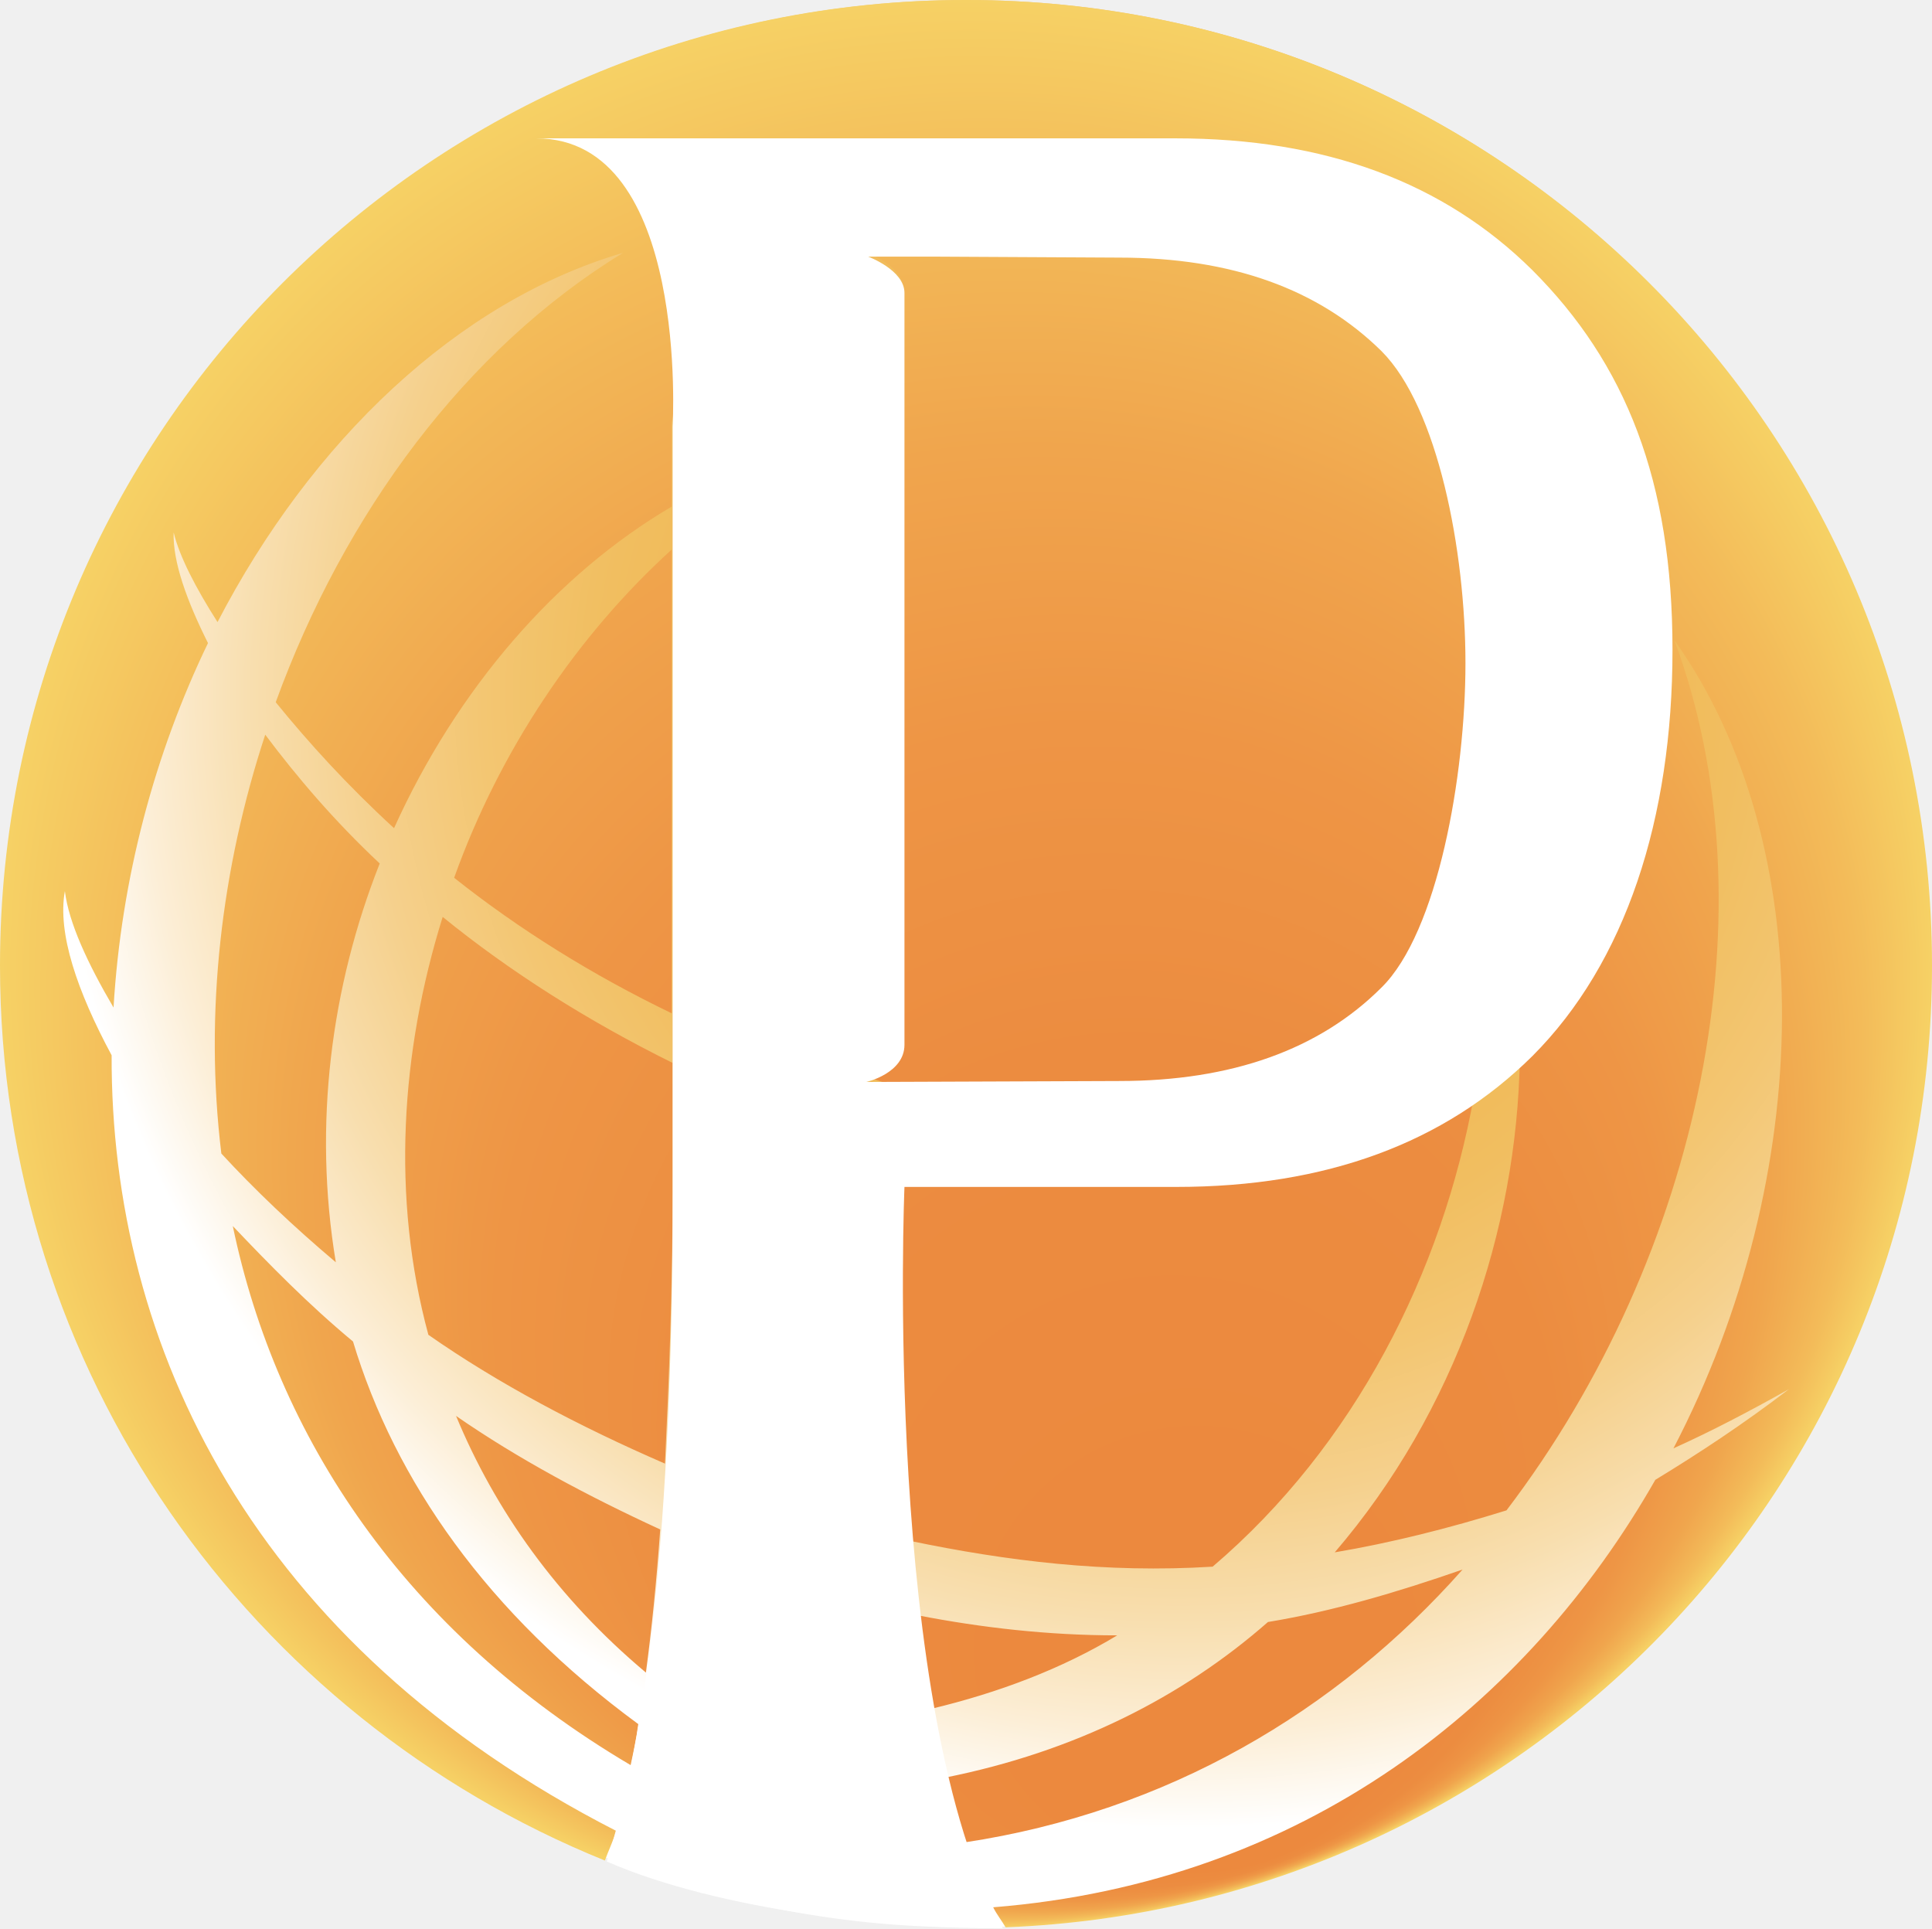
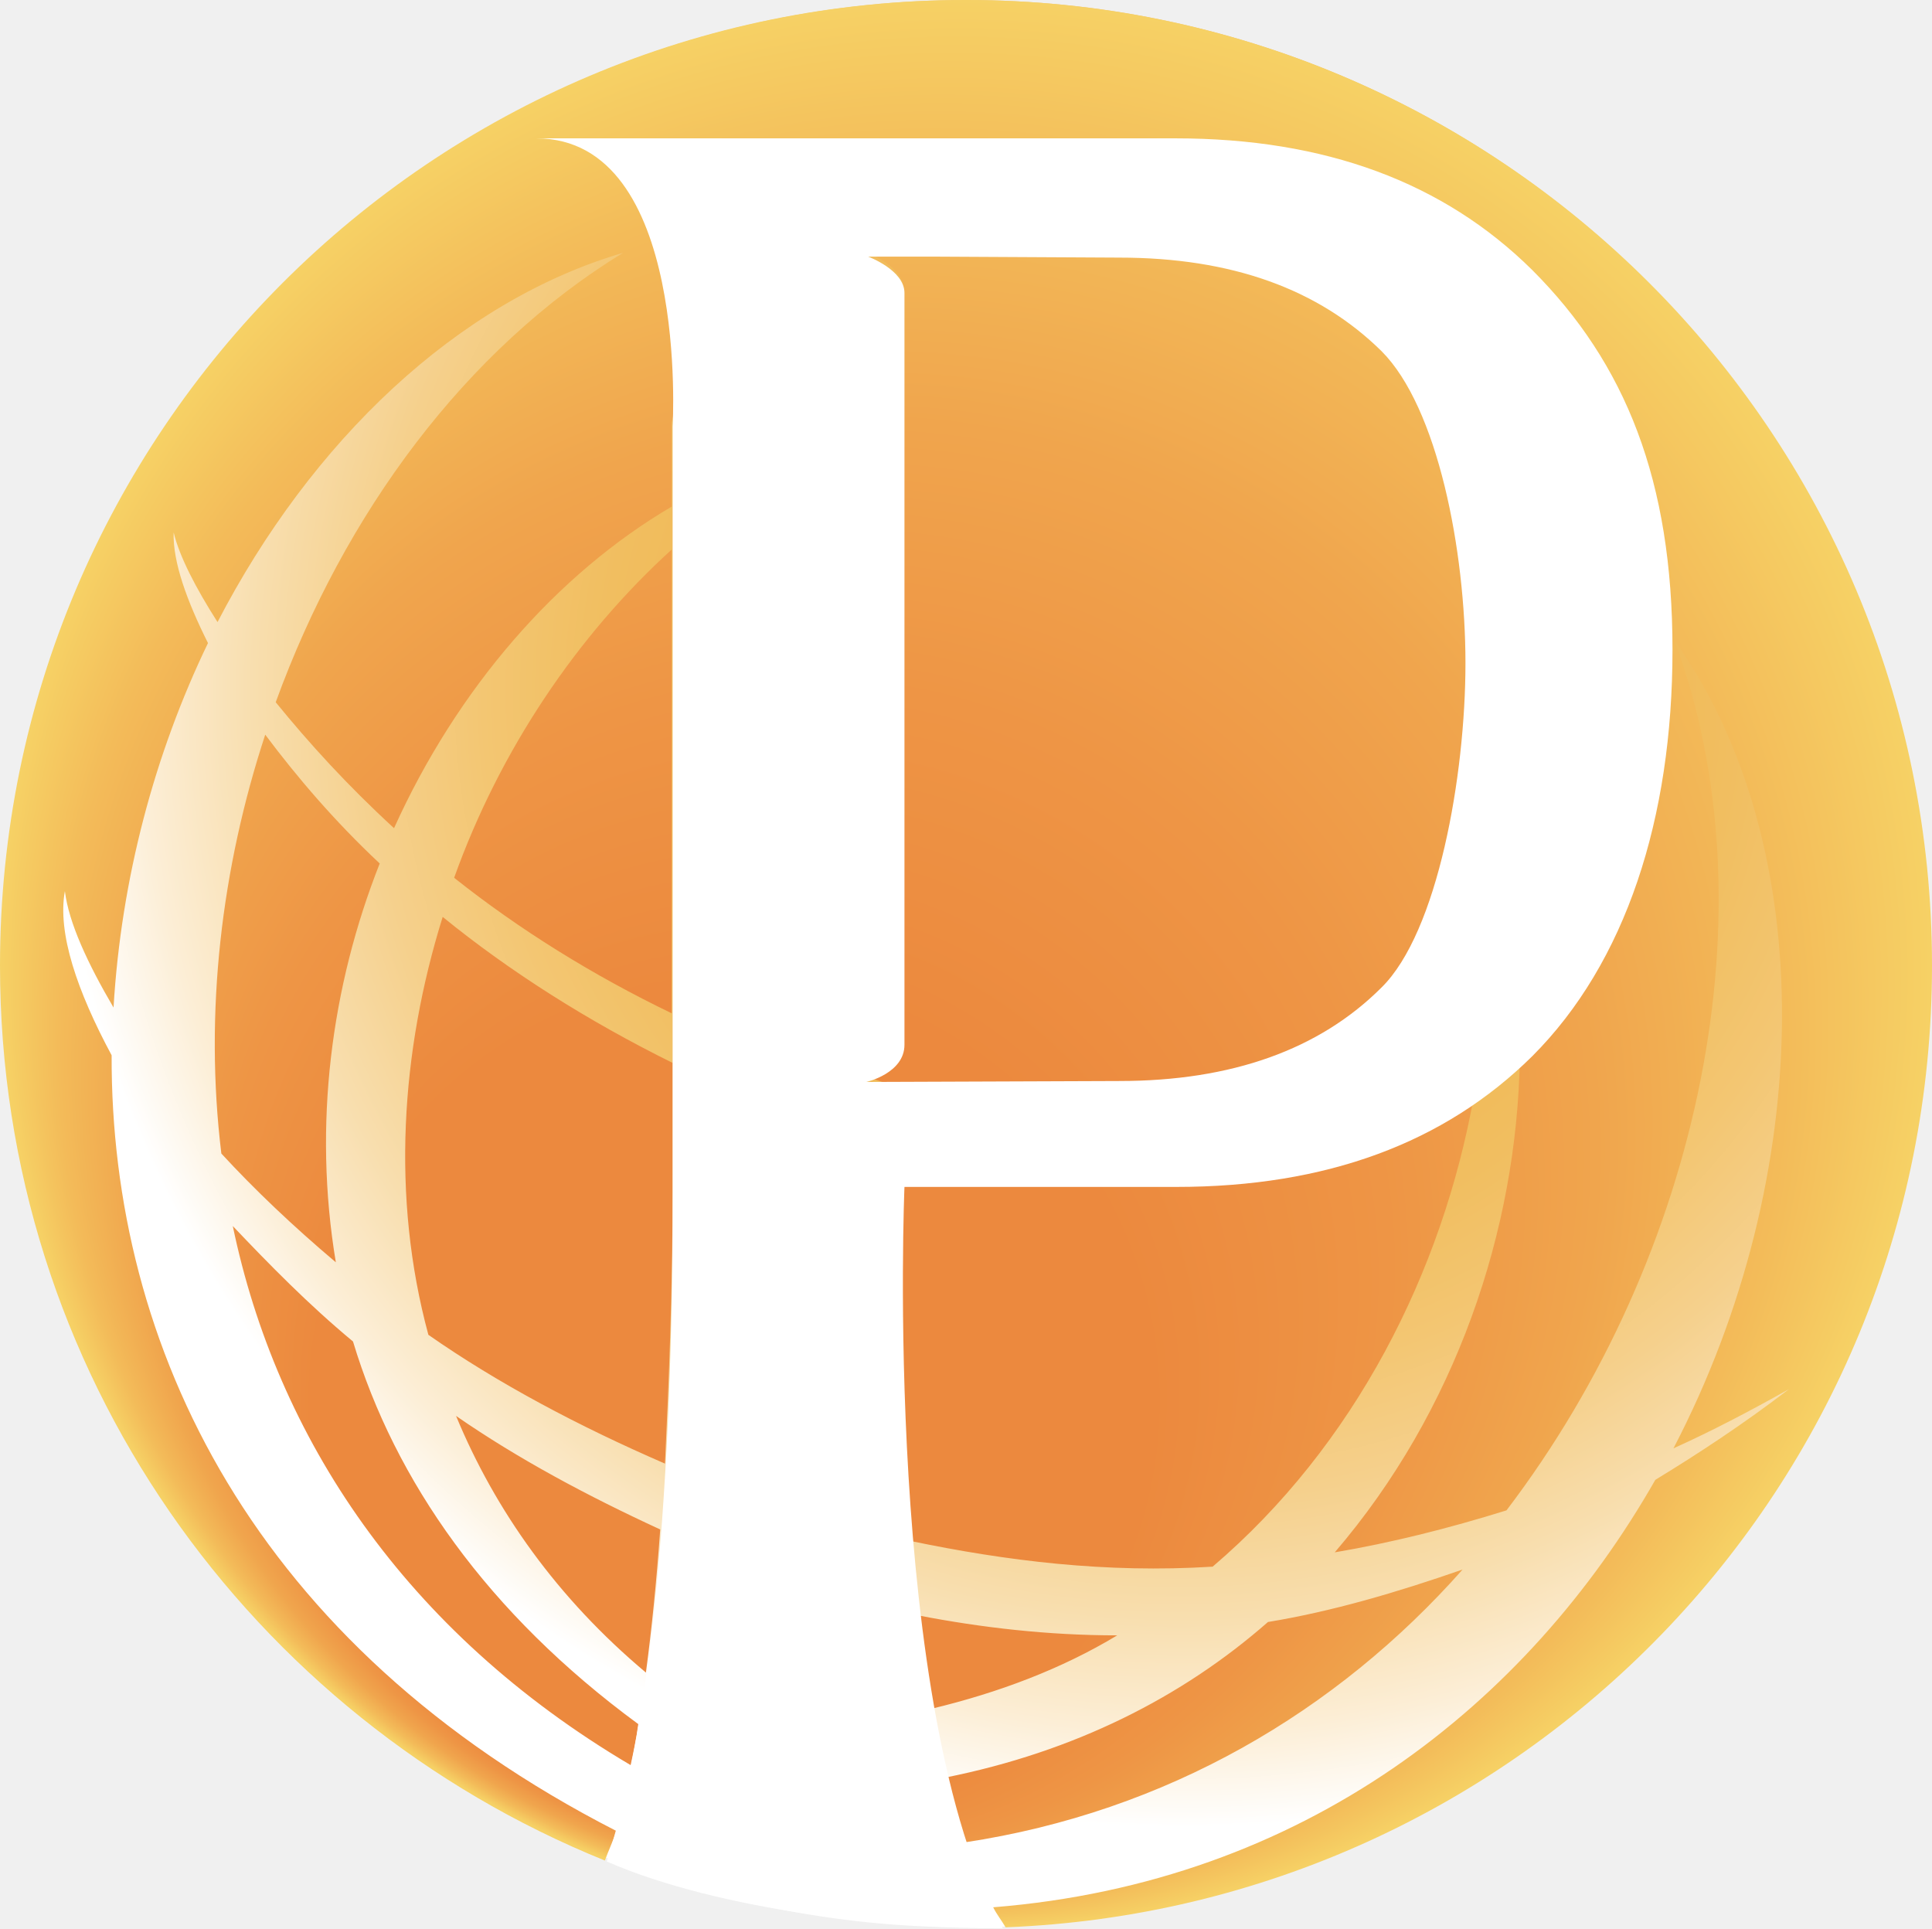
<svg xmlns="http://www.w3.org/2000/svg" xmlns:xlink="http://www.w3.org/1999/xlink" version="1.1" id="Layer_1" x="0px" y="0px" viewBox="0 0 202.5 202.1" style="enable-background:new 0 0 202.5 202.1;" xml:space="preserve">
  <style type="text/css">
	.st0{fill:url(#SVGID_1_);}
	.st1{clip-path:url(#SVGID_3_);fill:url(#SVGID_4_);}
	.st2{clip-path:url(#SVGID_6_);}
	.st3{clip-path:url(#SVGID_8_);fill:none;}
	.st4{fill:#FFFFFF;}
</style>
  <g>
-     <radialGradient id="SVGID_1_" cx="125.229" cy="72.602" r="157.571" fx="120.783" fy="72.821" gradientUnits="userSpaceOnUse">
+     <radialGradient id="SVGID_1_" cx="125.229" cy="129.398" r="157.571" fx="120.783" fy="129.617" gradientTransform="matrix(1 0 0 -1 0 202)" gradientUnits="userSpaceOnUse">
      <stop offset="0.199" style="stop-color:#F0B851" />
      <stop offset="0.292" style="stop-color:#F0B955" />
      <stop offset="0.377" style="stop-color:#F1BE60" />
      <stop offset="0.458" style="stop-color:#F3C672" />
      <stop offset="0.537" style="stop-color:#F5D08C" />
      <stop offset="0.615" style="stop-color:#F8DEAE" />
      <stop offset="0.691" style="stop-color:#FCEED6" />
      <stop offset="0.755" style="stop-color:#FFFFFF" />
    </radialGradient>
    <circle class="st0" cx="101.3" cy="101" r="101" />
    <g>
      <g>
        <g>
-           <defs>
-             <path id="SVGID_2_" d="M132.9,170c-9,7.9-20.3,13.6-33.8,16.3c0.6,2.4,1.2,4.7,2,6.8c21.2-3.2,39-13.7,52.2-28.6       C146.4,166.9,139.6,168.9,132.9,170 M94.7,93.6c0,0.8,0,13.1,0,15.3c0,2.9-4,3.9-4,3.9l22.6,7.6c11.8,0,28.6-9.7,35.1-16.2       c5.9-5.9,7.5-23.5,7.5-35.3s-5.5-26.7-11.4-32.6c-6.5-6.5-15.7-9.8-27.4-9.8H98.4h-7.5c0,0,3.8,1.4,3.8,3.8       c0,10.2,0,44.8,0,59.3C94.7,89.6,94.7,93.6,94.7,93.6z M154.5,114.8c-8.4,5.9-18.8,9-31.4,9H93.4c0,0,0.4,18,2,37.7       c10.1,2.1,20.5,3.4,31.7,2.7C142,151.5,151.2,133.3,154.5,114.8 M96.2,169.3c0.4,3.3,0.9,6.6,1.4,9.8       c7.1-1.7,13.7-4.2,19.5-7.7C109.9,171.4,102.9,170.6,96.2,169.3 M44.9,139.9c7.3,5.1,15.8,9.6,24.8,13.5       c0.4-8.6,0.8-17.9,0.8-29.1v-12.9c-8.9-4.4-17.1-9.6-24.1-15.3C42,110.2,41,125.5,44.9,139.9 M70.4,57.6       c-9.9,9-18,21-22.8,34.4c6.8,5.4,14.5,10.2,22.8,14.2C70.4,86.6,70.4,69,70.4,57.6 M35.2,132.3c-2.4-14.4-0.5-28.9,4.6-41.8       C35,86,31.1,81.4,27.8,77c-4.6,14-6.4,29.1-4.6,43.9C26.7,124.7,30.7,128.5,35.2,132.3 M37,140.6c-4.7-3.9-8.8-8.1-12.6-12.1       c4.6,22.1,18,42.5,41.7,56.5c0.3-1.4,0.6-2.8,0.8-4.3C51.1,169.1,41.4,155.2,37,140.6 M67.7,175.3c0.6-4.5,1.1-9.4,1.5-15       c-7.6-3.5-14.9-7.4-21.4-11.9C51.9,158.3,58.4,167.5,67.7,175.3 M202.5,101.2C202.5,45.3,157.2,0,101.2,0       C45.3,0,0,45.3,0,101.2C0,143.8,26.3,180,63.4,195c0.4-1.1,0.8-1.9,1.2-3.1c-38.1-19.5-53-50.8-52.9-81.3       C8.1,103.9,6,97.8,6.8,93.4c0.4,3.3,2.4,7.6,5.1,12.2c0.8-13.5,4.3-26.6,9.9-38.2c-2.2-4.4-3.7-8.5-3.6-11.6       c0.6,2.5,2.3,5.8,4.6,9.4c9.8-18.9,25.1-33.6,42.5-38.7C48.8,36.6,36.1,53.8,28.9,73.6c3.5,4.3,7.5,8.7,12.4,13.2       c6.6-14.6,17-26.6,29.1-33.7c0-5.4,0-8.8,0-8.8s7-28.9-9.1-28.9c-3,0,61.8,0,61.8,0c15.7,0,26.8,4.6,35.9,13.7       c9.8,9.8,14.7,20.8,14.7,38.5c0,17.6-3.6,32.7-13.4,42.5c-0.3,0.3-0.7,0.5-1,0.8c-0.3,18-6.7,37-19.4,51.8       c5.9-1,11.9-2.5,18-4.4c20.4-26.8,28-63.2,17.6-91.2c15.3,21.5,14.8,56.1-0.1,84.7c4-1.8,8-3.9,12.1-6.2       c-4.7,3.6-9.4,6.7-14,9.5c-13.4,23.5-36.8,42.2-69.4,44.8c0.4,0.8,0.9,1.4,1.3,2.1C159.3,199.9,202.5,155.8,202.5,101.2" />
-           </defs>
-           <clipPath id="SVGID_3_">
-             <use xlink:href="#SVGID_2_" style="overflow:visible;" />
-           </clipPath>
-           <radialGradient id="SVGID_4_" cx="101.25" cy="103" r="101.125" fx="132.739" fy="9.521" gradientTransform="matrix(1 0 0 -1 0 204)" gradientUnits="userSpaceOnUse">
-             <stop offset="0.191" style="stop-color:#EC893E" />
-             <stop offset="0.434" style="stop-color:#EC8C40" />
-             <stop offset="0.607" style="stop-color:#EE9545" />
-             <stop offset="0.758" style="stop-color:#F0A54D" />
-             <stop offset="0.895" style="stop-color:#F3BB59" />
-             <stop offset="1" style="stop-color:#F6D165" />
-           </radialGradient>
-           <path class="st1" d="M132.9,170c-9,7.9-20.3,13.6-33.8,16.3c0.6,2.4,1.2,4.7,2,6.8c21.2-3.2,39-13.7,52.2-28.6      C146.4,166.9,139.6,168.9,132.9,170 M94.7,93.6c0,0.8,0,13.1,0,15.3c0,2.9-4,3.9-4,3.9l22.6,7.6c11.8,0,28.6-9.7,35.1-16.2      c5.9-5.9,7.5-23.5,7.5-35.3s-5.5-26.7-11.4-32.6c-6.5-6.5-15.7-9.8-27.4-9.8H98.4h-7.5c0,0,3.8,1.4,3.8,3.8      c0,10.2,0,44.8,0,59.3C94.7,89.6,94.7,93.6,94.7,93.6z M154.5,114.8c-8.4,5.9-18.8,9-31.4,9H93.4c0,0,0.4,18,2,37.7      c10.1,2.1,20.5,3.4,31.7,2.7C142,151.5,151.2,133.3,154.5,114.8 M96.2,169.3c0.4,3.3,0.9,6.6,1.4,9.8c7.1-1.7,13.7-4.2,19.5-7.7      C109.9,171.4,102.9,170.6,96.2,169.3 M44.9,139.9c7.3,5.1,15.8,9.6,24.8,13.5c0.4-8.6,0.8-17.9,0.8-29.1v-12.9      c-8.9-4.4-17.1-9.6-24.1-15.3C42,110.2,41,125.5,44.9,139.9 M70.4,57.6c-9.9,9-18,21-22.8,34.4c6.8,5.4,14.5,10.2,22.8,14.2      C70.4,86.6,70.4,69,70.4,57.6 M35.2,132.3c-2.4-14.4-0.5-28.9,4.6-41.8C35,86,31.1,81.4,27.8,77c-4.6,14-6.4,29.1-4.6,43.9      C26.7,124.7,30.7,128.5,35.2,132.3 M37,140.6c-4.7-3.9-8.8-8.1-12.6-12.1c4.6,22.1,18,42.5,41.7,56.5c0.3-1.4,0.6-2.8,0.8-4.3      C51.1,169.1,41.4,155.2,37,140.6 M67.7,175.3c0.6-4.5,1.1-9.4,1.5-15c-7.6-3.5-14.9-7.4-21.4-11.9      C51.9,158.3,58.4,167.5,67.7,175.3 M202.5,101.2C202.5,45.3,157.2,0,101.2,0C45.3,0,0,45.3,0,101.2C0,143.8,26.3,180,63.4,195      c0.4-1.1,0.8-1.9,1.2-3.1c-38.1-19.5-53-50.8-52.9-81.3C8.1,103.9,6,97.8,6.8,93.4c0.4,3.3,2.4,7.6,5.1,12.2      c0.8-13.5,4.3-26.6,9.9-38.2c-2.2-4.4-3.7-8.5-3.6-11.6c0.6,2.5,2.3,5.8,4.6,9.4c9.8-18.9,25.1-33.6,42.5-38.7      C48.8,36.6,36.1,53.8,28.9,73.6c3.5,4.3,7.5,8.7,12.4,13.2c6.6-14.6,17-26.6,29.1-33.7c0-5.4,0-8.8,0-8.8s7-28.9-9.1-28.9      c-3,0,61.8,0,61.8,0c15.7,0,26.8,4.6,35.9,13.7c9.8,9.8,14.7,20.8,14.7,38.5c0,17.6-3.6,32.7-13.4,42.5c-0.3,0.3-0.7,0.5-1,0.8      c-0.3,18-6.7,37-19.4,51.8c5.9-1,11.9-2.5,18-4.4c20.4-26.8,28-63.2,17.6-91.2c15.3,21.5,14.8,56.1-0.1,84.7      c4-1.8,8-3.9,12.1-6.2c-4.7,3.6-9.4,6.7-14,9.5c-13.4,23.5-36.8,42.2-69.4,44.8c0.4,0.8,0.9,1.4,1.3,2.1      C159.3,199.9,202.5,155.8,202.5,101.2" />
+           <g>
+             <defs>
+               <path id="SVGID_2_" d="M132.9,170c-9,7.9-20.3,13.6-33.8,16.3c0.6,2.4,1.2,4.7,2,6.8c21.2-3.2,39-13.7,52.2-28.6        C146.4,166.9,139.6,168.9,132.9,170 M94.7,93.6c0,0.8,0,13.1,0,15.3c0,2.9-4,3.9-4,3.9l22.6,7.6c11.8,0,28.6-9.7,35.1-16.2        c5.9-5.9,7.5-23.5,7.5-35.3s-5.5-26.7-11.4-32.6c-6.5-6.5-15.7-9.8-27.4-9.8H98.4h-7.5c0,0,3.8,1.4,3.8,3.8        c0,10.2,0,44.8,0,59.3C94.7,89.6,94.7,93.6,94.7,93.6z M154.5,114.8c-8.4,5.9-18.8,9-31.4,9H93.4c0,0,0.4,18,2,37.7        c10.1,2.1,20.5,3.4,31.7,2.7C142,151.5,151.2,133.3,154.5,114.8 M96.2,169.3c0.4,3.3,0.9,6.6,1.4,9.8        c7.1-1.7,13.7-4.2,19.5-7.7C109.9,171.4,102.9,170.6,96.2,169.3 M44.9,139.9c7.3,5.1,15.8,9.6,24.8,13.5        c0.4-8.6,0.8-17.9,0.8-29.1v-12.9c-8.9-4.4-17.1-9.6-24.1-15.3C42,110.2,41,125.5,44.9,139.9 M70.4,57.6        c-9.9,9-18,21-22.8,34.4c6.8,5.4,14.5,10.2,22.8,14.2C70.4,86.6,70.4,69,70.4,57.6 M35.2,132.3c-2.4-14.4-0.5-28.9,4.6-41.8        C35,86,31.1,81.4,27.8,77c-4.6,14-6.4,29.1-4.6,43.9C26.7,124.7,30.7,128.5,35.2,132.3 M37,140.6c-4.7-3.9-8.8-8.1-12.6-12.1        c4.6,22.1,18,42.5,41.7,56.5c0.3-1.4,0.6-2.8,0.8-4.3C51.1,169.1,41.4,155.2,37,140.6 M67.7,175.3c0.6-4.5,1.1-9.4,1.5-15        c-7.6-3.5-14.9-7.4-21.4-11.9C51.9,158.3,58.4,167.5,67.7,175.3 M202.5,101.2C202.5,45.3,157.2,0,101.2,0        C45.3,0,0,45.3,0,101.2C0,143.8,26.3,180,63.4,195c0.4-1.1,0.8-1.9,1.2-3.1c-38.1-19.5-53-50.8-52.9-81.3        C8.1,103.9,6,97.8,6.8,93.4c0.4,3.3,2.4,7.6,5.1,12.2c0.8-13.5,4.3-26.6,9.9-38.2c-2.2-4.4-3.7-8.5-3.6-11.6        c0.6,2.5,2.3,5.8,4.6,9.4c9.8-18.9,25.1-33.6,42.5-38.7C48.8,36.6,36.1,53.8,28.9,73.6c3.5,4.3,7.5,8.7,12.4,13.2        c6.6-14.6,17-26.6,29.1-33.7c0-5.4,0-8.8,0-8.8s7-28.9-9.1-28.9c-3,0,61.8,0,61.8,0c15.7,0,26.8,4.6,35.9,13.7        c9.8,9.8,14.7,20.8,14.7,38.5c0,17.6-3.6,32.7-13.4,42.5c-0.3,0.3-0.7,0.5-1,0.8c-0.3,18-6.7,37-19.4,51.8        c5.9-1,11.9-2.5,18-4.4c20.4-26.8,28-63.2,17.6-91.2c15.3,21.5,14.8,56.1-0.1,84.7c4-1.8,8-3.9,12.1-6.2        c-4.7,3.6-9.4,6.7-14,9.5c-13.4,23.5-36.8,42.2-69.4,44.8c0.4,0.8,0.9,1.4,1.3,2.1C159.3,199.9,202.5,155.8,202.5,101.2" />
+             </defs>
+             <clipPath id="SVGID_3_">
+               <use xlink:href="#SVGID_2_" style="overflow:visible;" />
+             </clipPath>
+             <radialGradient id="SVGID_4_" cx="101.25" cy="97" r="101.125" fx="57.745" fy="178.966" gradientTransform="matrix(1 0 0 1 0 4)" gradientUnits="userSpaceOnUse">
+               <stop offset="0.191" style="stop-color:#EC893E" />
+               <stop offset="0.434" style="stop-color:#EC893E" />
+               <stop offset="0.607" style="stop-color:#EE9545" />
+               <stop offset="0.758" style="stop-color:#F0A54D" />
+               <stop offset="0.895" style="stop-color:#F3BB59" />
+               <stop offset="1" style="stop-color:#F6D165" />
+             </radialGradient>
+             <path class="st1" d="M132.9,170c-9,7.9-20.3,13.6-33.8,16.3c0.6,2.4,1.2,4.7,2,6.8c21.2-3.2,39-13.7,52.2-28.6       C146.4,166.9,139.6,168.9,132.9,170 M94.7,93.6c0,0.8,0,13.1,0,15.3c0,2.9-4,3.9-4,3.9l22.6,7.6c11.8,0,28.6-9.7,35.1-16.2       c5.9-5.9,7.5-23.5,7.5-35.3s-5.5-26.7-11.4-32.6c-6.5-6.5-15.7-9.8-27.4-9.8H98.4h-7.5c0,0,3.8,1.4,3.8,3.8       c0,10.2,0,44.8,0,59.3C94.7,89.6,94.7,93.6,94.7,93.6z M154.5,114.8c-8.4,5.9-18.8,9-31.4,9H93.4c0,0,0.4,18,2,37.7       c10.1,2.1,20.5,3.4,31.7,2.7C142,151.5,151.2,133.3,154.5,114.8 M96.2,169.3c0.4,3.3,0.9,6.6,1.4,9.8       c7.1-1.7,13.7-4.2,19.5-7.7C109.9,171.4,102.9,170.6,96.2,169.3 M44.9,139.9c7.3,5.1,15.8,9.6,24.8,13.5       c0.4-8.6,0.8-17.9,0.8-29.1v-12.9c-8.9-4.4-17.1-9.6-24.1-15.3C42,110.2,41,125.5,44.9,139.9 M70.4,57.6       c-9.9,9-18,21-22.8,34.4c6.8,5.4,14.5,10.2,22.8,14.2C70.4,86.6,70.4,69,70.4,57.6 M35.2,132.3c-2.4-14.4-0.5-28.9,4.6-41.8       C35,86,31.1,81.4,27.8,77c-4.6,14-6.4,29.1-4.6,43.9C26.7,124.7,30.7,128.5,35.2,132.3 M37,140.6c-4.7-3.9-8.8-8.1-12.6-12.1       c4.6,22.1,18,42.5,41.7,56.5c0.3-1.4,0.6-2.8,0.8-4.3C51.1,169.1,41.4,155.2,37,140.6 M67.7,175.3c0.6-4.5,1.1-9.4,1.5-15       c-7.6-3.5-14.9-7.4-21.4-11.9C51.9,158.3,58.4,167.5,67.7,175.3 M202.5,101.2C202.5,45.3,157.2,0,101.2,0       C45.3,0,0,45.3,0,101.2C0,143.8,26.3,180,63.4,195c0.4-1.1,0.8-1.9,1.2-3.1c-38.1-19.5-53-50.8-52.9-81.3       C8.1,103.9,6,97.8,6.8,93.4c0.4,3.3,2.4,7.6,5.1,12.2c0.8-13.5,4.3-26.6,9.9-38.2c-2.2-4.4-3.7-8.5-3.6-11.6       c0.6,2.5,2.3,5.8,4.6,9.4c9.8-18.9,25.1-33.6,42.5-38.7C48.8,36.6,36.1,53.8,28.9,73.6c3.5,4.3,7.5,8.7,12.4,13.2       c6.6-14.6,17-26.6,29.1-33.7c0-5.4,0-8.8,0-8.8s7-28.9-9.1-28.9c-3,0,61.8,0,61.8,0c15.7,0,26.8,4.6,35.9,13.7       c9.8,9.8,14.7,20.8,14.7,38.5c0,17.6-3.6,32.7-13.4,42.5c-0.3,0.3-0.7,0.5-1,0.8c-0.3,18-6.7,37-19.4,51.8       c5.9-1,11.9-2.5,18-4.4c20.4-26.8,28-63.2,17.6-91.2c15.3,21.5,14.8,56.1-0.1,84.7c4-1.8,8-3.9,12.1-6.2       c-4.7,3.6-9.4,6.7-14,9.5c-13.4,23.5-36.8,42.2-69.4,44.8c0.4,0.8,0.9,1.4,1.3,2.1C159.3,199.9,202.5,155.8,202.5,101.2" />
+           </g>
        </g>
      </g>
      <g>
        <g>
-           <defs>
-             <path id="SVGID_5_" d="M132.9,170c-9,7.9-20.3,13.6-33.8,16.3c0.6,2.4,1.2,4.7,2,6.8c21.2-3.2,39-13.7,52.2-28.6       C146.4,166.9,139.6,168.9,132.9,170 M94.7,93.6c0,0.8,0,13.1,0,15.3c0,2.9-4,3.9-4,3.9l22.6,7.6c11.8,0,28.6-9.7,35.1-16.2       c5.9-5.9,7.5-23.5,7.5-35.3s-5.5-26.7-11.4-32.6c-6.5-6.5-15.7-9.8-27.4-9.8H98.4h-7.5c0,0,3.8,1.4,3.8,3.8       c0,10.2,0,44.8,0,59.3C94.7,89.6,94.7,93.6,94.7,93.6z M154.5,114.8c-8.4,5.9-18.8,9-31.4,9H93.4c0,0,0.4,18,2,37.7       c10.1,2.1,20.5,3.4,31.7,2.7C142,151.5,151.2,133.3,154.5,114.8 M96.2,169.3c0.4,3.3,0.9,6.6,1.4,9.8       c7.1-1.7,13.7-4.2,19.5-7.7C109.9,171.4,102.9,170.6,96.2,169.3 M44.9,139.9c7.3,5.1,15.8,9.6,24.8,13.5       c0.4-8.6,0.8-17.9,0.8-29.1v-12.9c-8.9-4.4-17.1-9.6-24.1-15.3C42,110.2,41,125.5,44.9,139.9 M70.4,57.6       c-9.9,9-18,21-22.8,34.4c6.8,5.4,14.5,10.2,22.8,14.2C70.4,86.6,70.4,69,70.4,57.6 M35.2,132.3c-2.4-14.4-0.5-28.9,4.6-41.8       C35,86,31.1,81.4,27.8,77c-4.6,14-6.4,29.1-4.6,43.9C26.7,124.7,30.7,128.5,35.2,132.3 M37,140.6c-4.7-3.9-8.8-8.1-12.6-12.1       c4.6,22.1,18,42.5,41.7,56.5c0.3-1.4,0.6-2.8,0.8-4.3C51.1,169.1,41.4,155.2,37,140.6 M67.7,175.3c0.6-4.5,1.1-9.4,1.5-15       c-7.6-3.5-14.9-7.4-21.4-11.9C51.9,158.3,58.4,167.5,67.7,175.3 M202.5,101.2C202.5,45.3,157.2,0,101.2,0       C45.3,0,0,45.3,0,101.2C0,143.8,26.3,180,63.4,195c0.4-1.1,0.8-1.9,1.2-3.1c-38.1-19.5-53-50.8-52.9-81.3       C8.1,103.9,6,97.8,6.8,93.4c0.4,3.3,2.4,7.6,5.1,12.2c0.8-13.5,4.3-26.6,9.9-38.2c-2.2-4.4-3.7-8.5-3.6-11.6       c0.6,2.5,2.3,5.8,4.6,9.4c9.8-18.9,25.1-33.6,42.5-38.7C48.8,36.6,36.1,53.8,28.9,73.6c3.5,4.3,7.5,8.7,12.4,13.2       c6.6-14.6,17-26.6,29.1-33.7c0-5.4,0-8.8,0-8.8s7-28.9-9.1-28.9c-3,0,61.8,0,61.8,0c15.7,0,26.8,4.6,35.9,13.7       c9.8,9.8,14.7,20.8,14.7,38.5c0,17.6-3.6,32.7-13.4,42.5c-0.3,0.3-0.7,0.5-1,0.8c-0.3,18-6.7,37-19.4,51.8       c5.9-1,11.9-2.5,18-4.4c20.4-26.8,28-63.2,17.6-91.2c15.3,21.5,14.8,56.1-0.1,84.7c4-1.8,8-3.9,12.1-6.2       c-4.7,3.6-9.4,6.7-14,9.5c-13.4,23.5-36.8,42.2-69.4,44.8c0.4,0.8,0.9,1.4,1.3,2.1C159.3,199.9,202.5,155.8,202.5,101.2" />
-           </defs>
-           <clipPath id="SVGID_6_">
-             <use xlink:href="#SVGID_5_" style="overflow:visible;" />
-           </clipPath>
-           <g class="st2">
-             <g>
+           <g>
+             <defs>
+               <path id="SVGID_5_" d="M132.9,170c-9,7.9-20.3,13.6-33.8,16.3c0.6,2.4,1.2,4.7,2,6.8c21.2-3.2,39-13.7,52.2-28.6        C146.4,166.9,139.6,168.9,132.9,170 M94.7,93.6c0,0.8,0,13.1,0,15.3c0,2.9-4,3.9-4,3.9l22.6,7.6c11.8,0,28.6-9.7,35.1-16.2        c5.9-5.9,7.5-23.5,7.5-35.3s-5.5-26.7-11.4-32.6c-6.5-6.5-15.7-9.8-27.4-9.8H98.4h-7.5c0,0,3.8,1.4,3.8,3.8        c0,10.2,0,44.8,0,59.3C94.7,89.6,94.7,93.6,94.7,93.6z M154.5,114.8c-8.4,5.9-18.8,9-31.4,9H93.4c0,0,0.4,18,2,37.7        c10.1,2.1,20.5,3.4,31.7,2.7C142,151.5,151.2,133.3,154.5,114.8 M96.2,169.3c0.4,3.3,0.9,6.6,1.4,9.8        c7.1-1.7,13.7-4.2,19.5-7.7C109.9,171.4,102.9,170.6,96.2,169.3 M44.9,139.9c7.3,5.1,15.8,9.6,24.8,13.5        c0.4-8.6,0.8-17.9,0.8-29.1v-12.9c-8.9-4.4-17.1-9.6-24.1-15.3C42,110.2,41,125.5,44.9,139.9 M70.4,57.6        c-9.9,9-18,21-22.8,34.4c6.8,5.4,14.5,10.2,22.8,14.2C70.4,86.6,70.4,69,70.4,57.6 M35.2,132.3c-2.4-14.4-0.5-28.9,4.6-41.8        C35,86,31.1,81.4,27.8,77c-4.6,14-6.4,29.1-4.6,43.9C26.7,124.7,30.7,128.5,35.2,132.3 M37,140.6c-4.7-3.9-8.8-8.1-12.6-12.1        c4.6,22.1,18,42.5,41.7,56.5c0.3-1.4,0.6-2.8,0.8-4.3C51.1,169.1,41.4,155.2,37,140.6 M67.7,175.3c0.6-4.5,1.1-9.4,1.5-15        c-7.6-3.5-14.9-7.4-21.4-11.9C51.9,158.3,58.4,167.5,67.7,175.3 M202.5,101.2C202.5,45.3,157.2,0,101.2,0        C45.3,0,0,45.3,0,101.2C0,143.8,26.3,180,63.4,195c0.4-1.1,0.8-1.9,1.2-3.1c-38.1-19.5-53-50.8-52.9-81.3        C8.1,103.9,6,97.8,6.8,93.4c0.4,3.3,2.4,7.6,5.1,12.2c0.8-13.5,4.3-26.6,9.9-38.2c-2.2-4.4-3.7-8.5-3.6-11.6        c0.6,2.5,2.3,5.8,4.6,9.4c9.8-18.9,25.1-33.6,42.5-38.7C48.8,36.6,36.1,53.8,28.9,73.6c3.5,4.3,7.5,8.7,12.4,13.2        c6.6-14.6,17-26.6,29.1-33.7c0-5.4,0-8.8,0-8.8s7-28.9-9.1-28.9c-3,0,61.8,0,61.8,0c15.7,0,26.8,4.6,35.9,13.7        c9.8,9.8,14.7,20.8,14.7,38.5c0,17.6-3.6,32.7-13.4,42.5c-0.3,0.3-0.7,0.5-1,0.8c-0.3,18-6.7,37-19.4,51.8        c5.9-1,11.9-2.5,18-4.4c20.4-26.8,28-63.2,17.6-91.2c15.3,21.5,14.8,56.1-0.1,84.7c4-1.8,8-3.9,12.1-6.2        c-4.7,3.6-9.4,6.7-14,9.5c-13.4,23.5-36.8,42.2-69.4,44.8c0.4,0.8,0.9,1.4,1.3,2.1C159.3,199.9,202.5,155.8,202.5,101.2" />
+             </defs>
+             <clipPath id="SVGID_6_">
+               <use xlink:href="#SVGID_5_" style="overflow:visible;" />
+             </clipPath>
+             <g class="st2">
              <g>
-                 <defs>
-                   <path id="SVGID_7_" d="M132.9,170c-9,7.9-20.3,13.6-33.8,16.3c0.6,2.4,1.2,4.7,2,6.8c21.2-3.2,39-13.7,52.2-28.6          C146.4,166.9,139.6,168.9,132.9,170 M94.7,93.6c0,0.8,0,13.1,0,15.3c0,2.9-4,3.9-4,3.9l22.6,7.6c11.8,0,28.6-9.7,35.1-16.2          c5.9-5.9,7.5-23.5,7.5-35.3s-5.5-26.7-11.4-32.6c-6.5-6.5-15.7-9.8-27.4-9.8H98.4h-7.5c0,0,3.8,1.4,3.8,3.8          c0,10.2,0,44.8,0,59.3C94.7,89.6,94.7,93.6,94.7,93.6z M154.5,114.8c-8.4,5.9-18.8,9-31.4,9H93.4c0,0,0.4,18,2,37.7          c10.1,2.1,20.5,3.4,31.7,2.7C142,151.5,151.2,133.3,154.5,114.8 M96.2,169.3c0.4,3.3,0.9,6.6,1.4,9.8          c7.1-1.7,13.7-4.2,19.5-7.7C109.9,171.4,102.9,170.6,96.2,169.3 M44.9,139.9c7.3,5.1,15.8,9.6,24.8,13.5          c0.4-8.6,0.8-17.9,0.8-29.1v-12.9c-8.9-4.4-17.1-9.6-24.1-15.3C42,110.2,41,125.5,44.9,139.9 M70.4,57.6          c-9.9,9-18,21-22.8,34.4c6.8,5.4,14.5,10.2,22.8,14.2C70.4,86.6,70.4,69,70.4,57.6 M35.2,132.3c-2.4-14.4-0.5-28.9,4.6-41.8          C35,86,31.1,81.4,27.8,77c-4.6,14-6.4,29.1-4.6,43.9C26.7,124.7,30.7,128.5,35.2,132.3 M37,140.6          c-4.7-3.9-8.8-8.1-12.6-12.1c4.6,22.1,18,42.5,41.7,56.5c0.3-1.4,0.6-2.8,0.8-4.3C51.1,169.1,41.4,155.2,37,140.6           M67.7,175.3c0.6-4.5,1.1-9.4,1.5-15c-7.6-3.5-14.9-7.4-21.4-11.9C51.9,158.3,58.4,167.5,67.7,175.3 M202.5,101.2          C202.5,45.3,157.2,0,101.2,0C45.3,0,0,45.3,0,101.2C0,143.8,26.3,180,63.4,195c0.4-1.1,0.8-1.9,1.2-3.1          c-38.1-19.5-53-50.8-52.9-81.3C8.1,103.9,6,97.8,6.8,93.4c0.4,3.3,2.4,7.6,5.1,12.2c0.8-13.5,4.3-26.6,9.9-38.2          c-2.2-4.4-3.7-8.5-3.6-11.6c0.6,2.5,2.3,5.8,4.6,9.4c9.8-18.9,25.1-33.6,42.5-38.7C48.8,36.6,36.1,53.8,28.9,73.6          c3.5,4.3,7.5,8.7,12.4,13.2c6.6-14.6,17-26.6,29.1-33.7c0-5.4,0-8.8,0-8.8s7-28.9-9.1-28.9c-3,0,61.8,0,61.8,0          c15.7,0,26.8,4.6,35.9,13.7c9.8,9.8,14.7,20.8,14.7,38.5c0,17.6-3.6,32.7-13.4,42.5c-0.3,0.3-0.7,0.5-1,0.8          c-0.3,18-6.7,37-19.4,51.8c5.9-1,11.9-2.5,18-4.4c20.4-26.8,28-63.2,17.6-91.2c15.3,21.5,14.8,56.1-0.1,84.7          c4-1.8,8-3.9,12.1-6.2c-4.7,3.6-9.4,6.7-14,9.5c-13.4,23.5-36.8,42.2-69.4,44.8c0.4,0.8,0.9,1.4,1.3,2.1          C159.3,199.9,202.5,155.8,202.5,101.2" />
-                 </defs>
-                 <clipPath id="SVGID_8_">
-                   <use xlink:href="#SVGID_7_" style="overflow:visible;" />
-                 </clipPath>
-                 <circle class="st3" cx="101.2" cy="100.8" r="101.2" />
+                 <g>
+                   <g>
+                     <defs>
+                       <path id="SVGID_7_" d="M132.9,170c-9,7.9-20.3,13.6-33.8,16.3c0.6,2.4,1.2,4.7,2,6.8c21.2-3.2,39-13.7,52.2-28.6            C146.4,166.9,139.6,168.9,132.9,170 M94.7,93.6c0,0.8,0,13.1,0,15.3c0,2.9-4,3.9-4,3.9l22.6,7.6            c11.8,0,28.6-9.7,35.1-16.2c5.9-5.9,7.5-23.5,7.5-35.3s-5.5-26.7-11.4-32.6c-6.5-6.5-15.7-9.8-27.4-9.8H98.4h-7.5            c0,0,3.8,1.4,3.8,3.8c0,10.2,0,44.8,0,59.3C94.7,89.6,94.7,93.6,94.7,93.6z M154.5,114.8c-8.4,5.9-18.8,9-31.4,9H93.4            c0,0,0.4,18,2,37.7c10.1,2.1,20.5,3.4,31.7,2.7C142,151.5,151.2,133.3,154.5,114.8 M96.2,169.3c0.4,3.3,0.9,6.6,1.4,9.8            c7.1-1.7,13.7-4.2,19.5-7.7C109.9,171.4,102.9,170.6,96.2,169.3 M44.9,139.9c7.3,5.1,15.8,9.6,24.8,13.5            c0.4-8.6,0.8-17.9,0.8-29.1v-12.9c-8.9-4.4-17.1-9.6-24.1-15.3C42,110.2,41,125.5,44.9,139.9 M70.4,57.6            c-9.9,9-18,21-22.8,34.4c6.8,5.4,14.5,10.2,22.8,14.2C70.4,86.6,70.4,69,70.4,57.6 M35.2,132.3            c-2.4-14.4-0.5-28.9,4.6-41.8C35,86,31.1,81.4,27.8,77c-4.6,14-6.4,29.1-4.6,43.9C26.7,124.7,30.7,128.5,35.2,132.3             M37,140.6c-4.7-3.9-8.8-8.1-12.6-12.1c4.6,22.1,18,42.5,41.7,56.5c0.3-1.4,0.6-2.8,0.8-4.3            C51.1,169.1,41.4,155.2,37,140.6 M67.7,175.3c0.6-4.5,1.1-9.4,1.5-15c-7.6-3.5-14.9-7.4-21.4-11.9            C51.9,158.3,58.4,167.5,67.7,175.3 M202.5,101.2C202.5,45.3,157.2,0,101.2,0C45.3,0,0,45.3,0,101.2            C0,143.8,26.3,180,63.4,195c0.4-1.1,0.8-1.9,1.2-3.1c-38.1-19.5-53-50.8-52.9-81.3C8.1,103.9,6,97.8,6.8,93.4            c0.4,3.3,2.4,7.6,5.1,12.2c0.8-13.5,4.3-26.6,9.9-38.2c-2.2-4.4-3.7-8.5-3.6-11.6c0.6,2.5,2.3,5.8,4.6,9.4            c9.8-18.9,25.1-33.6,42.5-38.7C48.8,36.6,36.1,53.8,28.9,73.6c3.5,4.3,7.5,8.7,12.4,13.2c6.6-14.6,17-26.6,29.1-33.7            c0-5.4,0-8.8,0-8.8s7-28.9-9.1-28.9c-3,0,61.8,0,61.8,0c15.7,0,26.8,4.6,35.9,13.7c9.8,9.8,14.7,20.8,14.7,38.5            c0,17.6-3.6,32.7-13.4,42.5c-0.3,0.3-0.7,0.5-1,0.8c-0.3,18-6.7,37-19.4,51.8c5.9-1,11.9-2.5,18-4.4            c20.4-26.8,28-63.2,17.6-91.2c15.3,21.5,14.8,56.1-0.1,84.7c4-1.8,8-3.9,12.1-6.2c-4.7,3.6-9.4,6.7-14,9.5            c-13.4,23.5-36.8,42.2-69.4,44.8c0.4,0.8,0.9,1.4,1.3,2.1C159.3,199.9,202.5,155.8,202.5,101.2" />
+                     </defs>
+                     <clipPath id="SVGID_8_">
+                       <use xlink:href="#SVGID_7_" style="overflow:visible;" />
+                     </clipPath>
+                     <circle class="st3" cx="101.2" cy="100.8" r="101.2" />
+                   </g>
+                 </g>
              </g>
            </g>
          </g>
        </g>
      </g>
    </g>
    <path class="st4" d="M123.2,14.5c0,0-70,0-67,0c16.1,0,14.3,30.2,14.3,30.2v80.2c0,35.5-2.8,57.3-6.9,70.2   c11.9,5.2,30.3,7.1,41.5,7c-12.6-22.8-10.3-77.7-10.3-77.7h28.5c15.7,0,28.1-4.6,37.3-13.7c9.8-9.8,14.7-24.9,14.7-42.6   s-4.9-30-14.7-39.8C151.3,19.1,138.9,14.5,123.2,14.5L123.2,14.5z M117.3,27c11.8,0,20.9,3.3,27.5,9.8c5.9,5.9,8.8,20.9,8.8,32.7   s-2.9,28.2-8.8,34c-6.5,6.5-15.7,9.8-27.5,9.8l-26.5,0.1c0,0,4-0.9,4-3.9c0-2.3,0-14.5,0-15.4v-4V30.7c0-2.4-3.8-3.8-3.8-3.8h7.5   L117.3,27L117.3,27z" />
  </g>
</svg>
